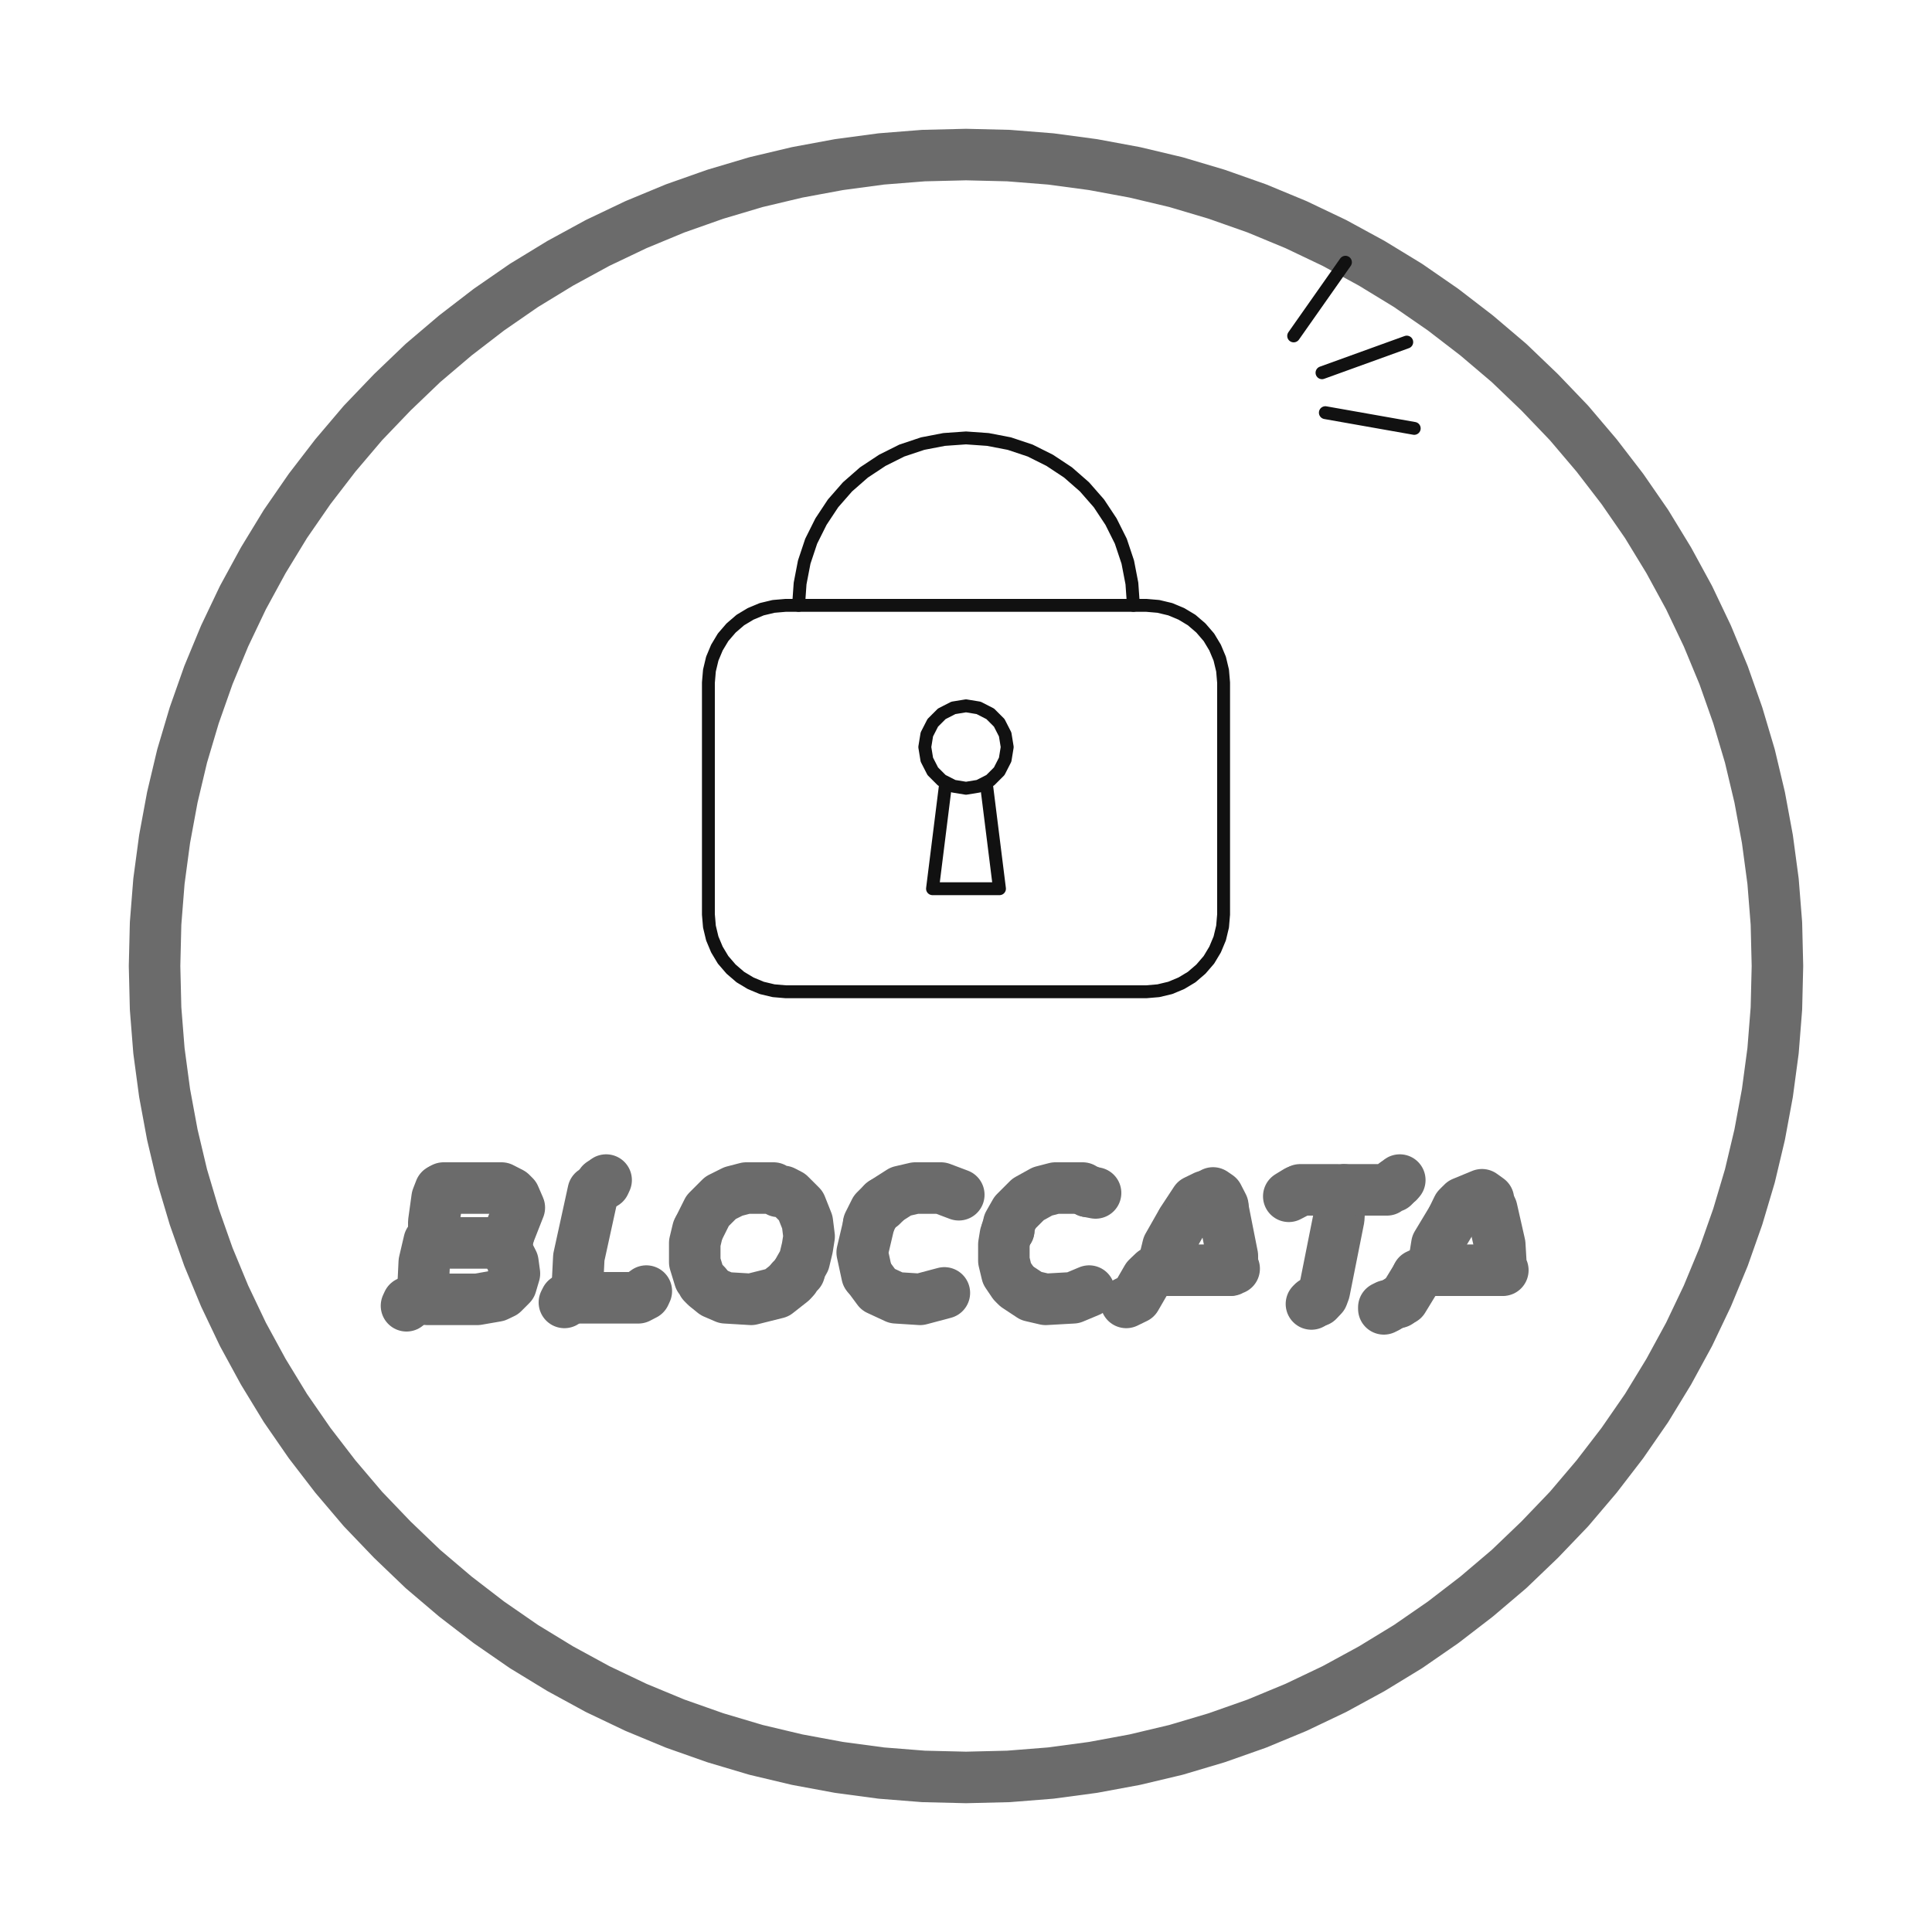
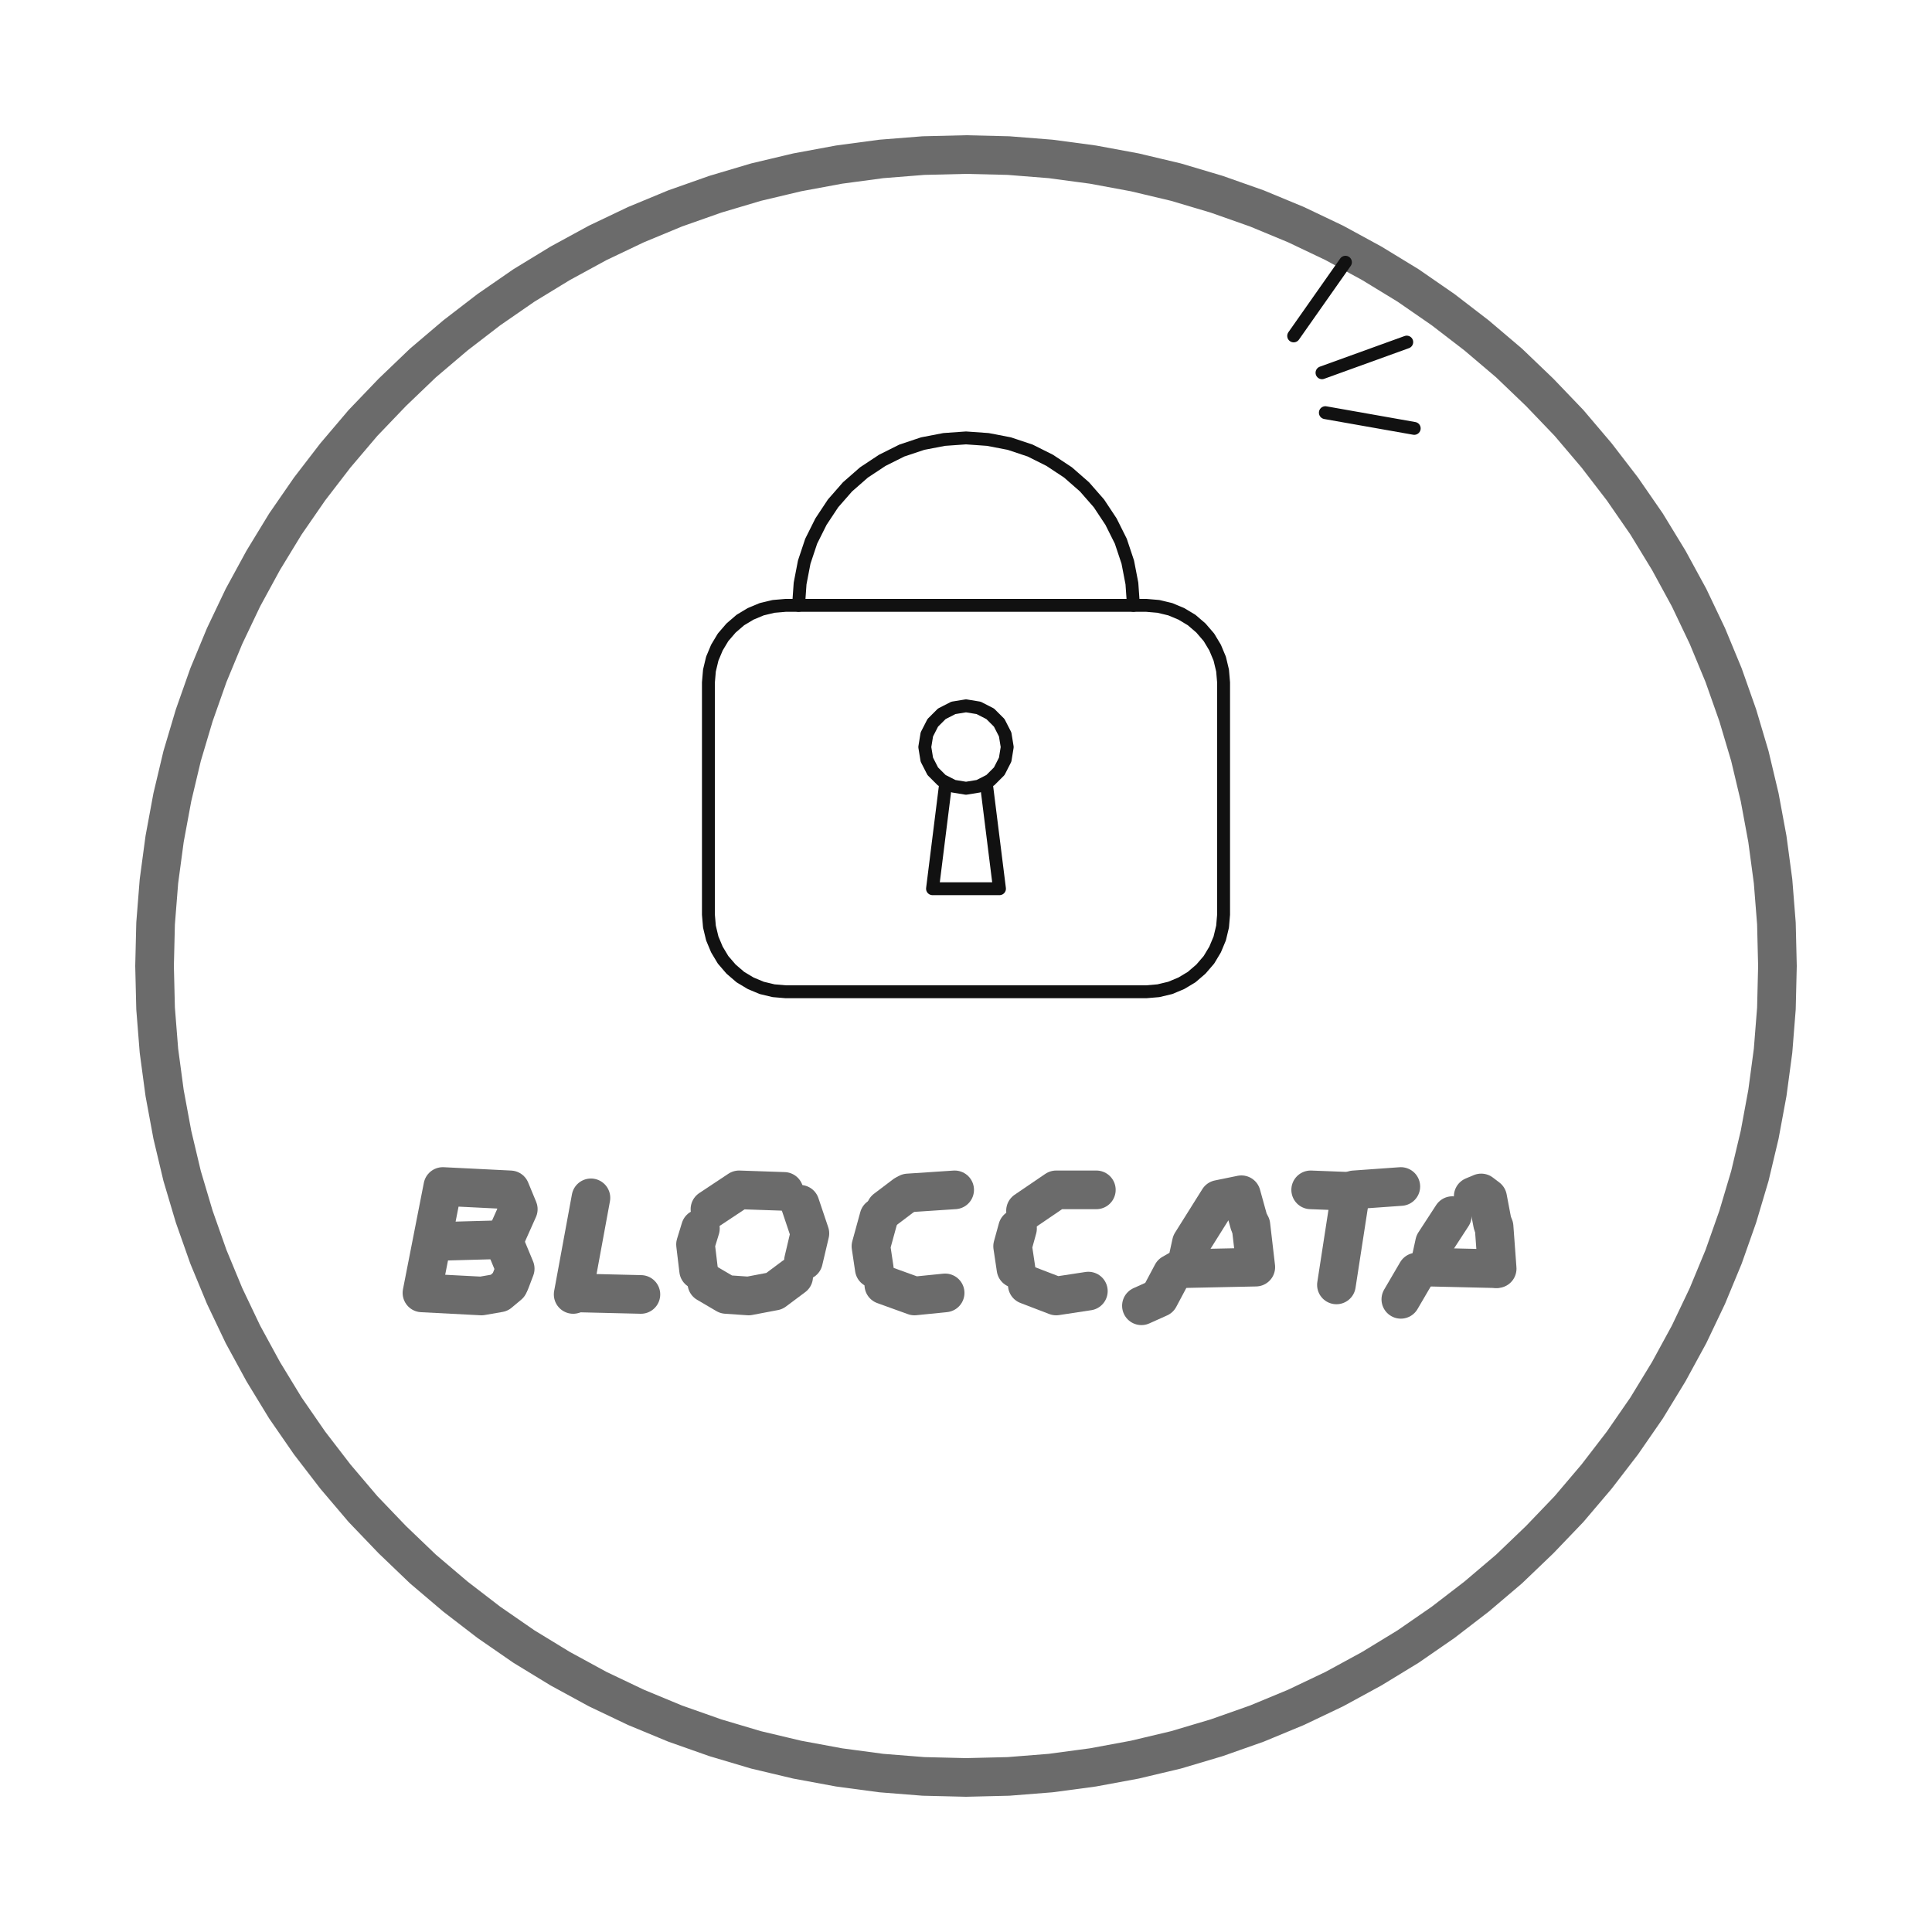
<svg xmlns="http://www.w3.org/2000/svg" width="75.00mm" height="75.00mm" viewBox="0 0 75.00 75.00">
-   <g fill="none" stroke="#6b6b6b" stroke-width="2" stroke-linecap="round" stroke-linejoin="round">
+   <g fill="none" stroke="#6b6b6b" stroke-width="1.5" stroke-linecap="round" stroke-linejoin="round">
    <polyline points="69.00,37.50 68.96,39.15 68.83,40.79 68.61,42.43 68.31,44.05 67.93,45.65 67.46,47.23 66.91,48.79 66.28,50.31 65.57,51.80 64.78,53.25 63.92,54.66 62.98,56.02 61.98,57.32 60.91,58.58 59.77,59.77 58.58,60.91 57.32,61.98 56.02,62.98 54.66,63.92 53.25,64.78 51.80,65.57 50.31,66.28 48.79,66.91 47.23,67.46 45.65,67.93 44.05,68.31 42.43,68.61 40.79,68.83 39.15,68.96 37.50,69.00 35.85,68.96 34.21,68.83 32.57,68.61 30.95,68.31 29.35,67.93 27.77,67.46 26.21,66.91 24.69,66.28 23.20,65.57 21.75,64.78 20.34,63.92 18.98,62.98 17.68,61.98 16.42,60.91 15.23,59.77 14.09,58.58 13.02,57.32 12.02,56.02 11.08,54.66 10.22,53.25 9.43,51.80 8.72,50.31 8.09,48.79 7.54,47.23 7.07,45.65 6.69,44.05 6.39,42.43 6.17,40.79 6.04,39.15 6.00,37.50 6.04,35.85 6.17,34.21 6.39,32.57 6.69,30.95 7.07,29.35 7.54,27.77 8.09,26.21 8.72,24.69 9.43,23.20 10.22,21.75 11.08,20.34 12.02,18.98 13.02,17.68 14.09,16.42 15.23,15.23 16.42,14.09 17.68,13.02 18.98,12.02 20.34,11.08 21.75,10.22 23.20,9.43 24.69,8.72 26.21,8.09 27.77,7.54 29.35,7.07 30.95,6.69 32.57,6.39 34.21,6.17 35.85,6.04 37.50,6.00 39.15,6.04 40.79,6.17 42.43,6.39 44.05,6.69 45.65,7.07 47.23,7.54 48.79,8.09 50.31,8.72 51.80,9.43 53.25,10.22 54.66,11.08 56.02,12.02 57.32,13.02 58.58,14.09 59.77,15.23 60.91,16.42 61.98,17.68 62.98,18.98 63.92,20.34 64.78,21.75 65.57,23.20 66.28,24.69 66.91,26.21 67.46,27.77 67.93,29.35 68.31,30.95 68.61,32.57 68.83,34.21 68.96,35.85 69.00,37.50" />
-     <polyline points="31.09,49.19 30.97,49.38 31.22,48.94 31.34,48.44 31.41,48.00 31.34,47.44 31.09,46.81 30.66,46.38 30.41,46.25 30.22,46.25 30.03,46.12 28.97,46.12 28.47,46.25 27.97,46.50 27.47,47.00 27.16,47.62" />
-     <polyline points="37.22,46.38 36.53,46.12 35.53,46.12 34.97,46.25 34.28,46.69 33.97,47.00 33.72,47.50" />
-     <polyline points="46.78,46.50 46.84,46.44 46.78,46.44 46.41,46.62 45.91,47.38" />
-     <polyline points="43.72,50.56 44.09,50.38 44.53,49.62 44.78,49.38 44.59,49.56" />
-     <polyline points="19.84,46.31 19.47,46.12 17.22,46.12 17.16,46.19 17.22,46.12" />
-     <polyline points="57.84,46.88 57.78,46.56 57.53,46.38 56.78,46.69 56.72,46.81 56.72,46.75" />
-     <polyline points="42.16,46.19 42.22,46.25 42.03,46.12 40.97,46.12 40.47,46.25 39.91,46.56 39.41,47.06 39.16,47.50" />
-     <polyline points="39.16,47.69 39.09,47.75 39.16,47.75 39.16,47.56" />
-     <polyline points="56.41,47.25 56.59,46.88 56.59,47.00" />
-     <polyline points="22.22,50.31 22.41,50.00 22.47,48.81 23.03,46.25" />
-     <polyline points="50.97,50.56 50.91,50.62 50.97,50.56" />
-     <polyline points="47.47,46.88 47.84,48.75 47.84,49.25 47.72,49.31 45.28,49.31 45.16,49.12 45.34,48.38 45.84,47.50" />
-     <polyline points="47.78,49.31 47.84,49.19 47.91,49.25 47.72,49.31" />
-     <polyline points="39.16,47.75 39.03,47.94 38.97,48.31 38.97,48.94 39.09,49.44 39.34,49.81" />
-     <polyline points="22.41,50.25 22.53,50.38 24.78,50.38 25.03,50.25 25.09,50.12 24.91,50.25" />
-     <polyline points="15.84,50.56 15.78,50.69 16.09,50.44 15.84,50.56 15.78,50.69" />
-     <polyline points="19.97,46.44 20.16,46.88 19.72,48.00" />
-     <polyline points="17.09,46.19 16.97,46.50 16.84,47.44 16.84,48.06 17.03,48.25 19.53,48.25 19.72,48.06" />
-     <polyline points="53.84,50.69 53.72,50.75 53.72,50.81 53.84,50.75" />
-     <polyline points="33.66,49.50 33.47,48.62 33.72,47.56" />
-     <polyline points="31.03,49.38 30.72,49.69 30.84,49.62" />
-     <polyline points="53.91,46.12 54.09,46.06 54.16,45.94 53.84,46.19 52.16,46.19 52.03,46.31 51.97,47.31 51.41,50.12 51.34,50.31 51.16,50.50 51.22,50.38" />
-     <polyline points="33.72,49.56 34.09,50.06 34.78,50.38 35.72,50.44 36.66,50.19" />
-     <polyline points="42.22,46.25 42.53,46.31" />
-     <polyline points="56.34,47.38 55.78,48.31 55.66,49.06 55.53,49.25" />
-     <polyline points="55.16,49.44 55.03,49.50" />
-     <polyline points="23.34,45.94 23.28,46.06" />
-     <polyline points="50.34,46.25 50.03,46.44 50.28,46.31" />
-     <polyline points="23.53,45.81 23.47,45.94" />
-     <polyline points="19.66,48.19 19.53,48.25 19.91,49.00 19.97,49.44 19.84,49.88 19.53,50.19 19.28,50.31 18.53,50.44 16.59,50.44 16.41,50.25 16.47,49.00 16.66,48.19 16.84,48.06" />
-     <polyline points="21.97,50.44 21.91,50.56" />
-     <polyline points="58.28,49.31 58.34,49.31 58.28,49.25 58.22,49.31 58.28,49.31 58.22,48.31 57.91,46.94" />
-     <polyline points="27.09,47.75 26.97,48.25 26.97,49.00 27.16,49.62 27.41,49.88 27.28,49.81" />
-     <polyline points="46.97,46.38 47.09,46.31 47.28,46.44 47.47,46.81" />
-     <polyline points="44.97,49.25 44.91,49.31 45.03,49.25 44.97,49.31" />
-     <polyline points="54.34,45.81 54.28,45.88 54.34,45.81" />
-     <polyline points="16.28,50.31 16.16,50.38 16.28,50.31" />
-     <polyline points="34.34,46.69 34.22,46.81 34.28,46.69" />
-     <polyline points="39.47,49.94 40.03,50.31 40.59,50.44 41.66,50.38 42.28,50.12" />
-     <polyline points="54.28,50.50 54.22,50.56 54.34,50.50 54.28,50.56" />
-     <polyline points="54.34,50.50 54.47,50.44 54.97,49.62" />
-     <polyline points="27.41,49.94 27.72,50.19 28.16,50.38 29.16,50.44 30.16,50.19 30.72,49.75" />
-     <polyline points="54.22,50.56 53.91,50.69" />
-     <polyline points="52.16,46.19 52.09,46.31 51.91,46.19 50.47,46.19" />
-     <polyline points="55.59,49.12 55.72,49.31 58.22,49.31" />
+     <polyline points="19.75,49.88 19.38,50.19 18.69,50.31 16.38,50.19 17.19,46.06 19.81,46.19 20.12,46.94 19.62,48.06" />
+     <polyline points="16.88,48.00 17.06,48.19 19.62,48.12" />
+     <polyline points="50.88,46.19 52.44,46.25 51.88,49.88" />
+     <polyline points="34.31,49.88 35.50,50.31 36.69,50.19" />
+     <polyline points="31.19,48.94 31.44,47.88 31.06,46.75" />
+     <polyline points="27.12,49.31 27.00,48.31 27.19,47.69" />
+     <polyline points="48.50,47.50 48.19,46.38 47.31,46.56 46.25,48.25 46.06,49.12 45.50,49.44 45.00,50.38 44.31,50.69" />
+     <polyline points="45.88,49.25 48.75,49.19 48.56,47.56" />
+     <polyline points="22.94,46.50 22.25,50.25" />
+     <polyline points="55.00,49.38 54.38,50.44" />
+     <polyline points="42.25,50.12 41.00,50.31 39.88,49.88" />
+     <polyline points="42.56,46.19 41.00,46.19 39.81,47.00" />
+     <polyline points="55.50,49.12 55.69,48.25 56.38,47.19" />
+     <polyline points="24.88,50.25 22.38,50.19" />
+     <polyline points="39.44,49.25 39.31,48.38 39.50,47.69" />
+     <polyline points="57.19,46.44 57.50,46.31 57.75,46.50 57.94,47.50" />
+     <polyline points="37.06,46.19 35.25,46.31" />
+     <polyline points="34.12,47.25 33.81,48.38 33.94,49.25" />
+     <polyline points="58.00,47.62 58.12,49.25" />
+     <polyline points="19.56,48.19 20.00,49.25 19.81,49.75" />
+     <polyline points="30.44,46.25 28.69,46.19 27.56,46.94" />
+     <polyline points="54.38,46.06 52.56,46.19" />
+     <polyline points="55.50,49.19 58.06,49.25" />
+     <polyline points="35.12,46.38 34.38,46.94" />
+     <polyline points="27.44,49.81 28.19,50.25 29.06,50.31 30.06,50.12 30.81,49.56" />
  </g>
  <g fill="none" stroke="#111111" stroke-width="0.5" stroke-linecap="round" stroke-linejoin="round">
    <polyline points="44.50,23.50 44.97,23.54 45.43,23.65 45.86,23.83 46.26,24.07 46.62,24.38 46.93,24.74 47.17,25.14 47.35,25.57 47.46,26.03 47.50,26.50 47.50,35.50 47.46,35.97 47.35,36.43 47.17,36.86 46.93,37.26 46.62,37.62 46.26,37.93 45.86,38.17 45.43,38.35 44.97,38.46 44.50,38.50 30.50,38.50 30.03,38.46 29.57,38.35 29.14,38.17 28.74,37.93 28.38,37.62 28.07,37.26 27.83,36.86 27.65,36.43 27.54,35.97 27.50,35.50 27.50,26.50 27.54,26.03 27.65,25.57 27.83,25.14 28.07,24.74 28.38,24.38 28.74,24.07 29.14,23.83 29.57,23.65 30.03,23.54 30.50,23.50 44.50,23.50" />
    <polyline points="31.00,23.50 31.00,23.50 31.06,22.65 31.22,21.82 31.49,21.01 31.87,20.25 32.34,19.54 32.90,18.90 33.54,18.34 34.25,17.87 35.01,17.49 35.82,17.22 36.65,17.06 37.50,17.00 38.35,17.06 39.18,17.22 39.99,17.49 40.75,17.87 41.46,18.34 42.10,18.90 42.66,19.54 43.13,20.25 43.51,21.01 43.78,21.82 43.94,22.65 44.00,23.50" />
    <polyline points="39.10,29.00 39.02,29.49 38.79,29.94 38.44,30.29 37.99,30.52 37.50,30.60 37.01,30.52 36.56,30.29 36.21,29.94 35.98,29.49 35.90,29.00 35.98,28.51 36.21,28.06 36.56,27.71 37.01,27.48 37.50,27.40 37.99,27.48 38.44,27.71 38.79,28.06 39.02,28.51 39.10,29.00" />
    <polyline points="36.70,30.50 36.20,34.50 38.80,34.50 38.30,30.50" />
    <polyline points="51.32,14.47 54.61,13.28" />
    <polyline points="50.22,13.04 52.23,10.18" />
    <polyline points="51.45,16.02 54.90,16.63" />
  </g>
</svg>
